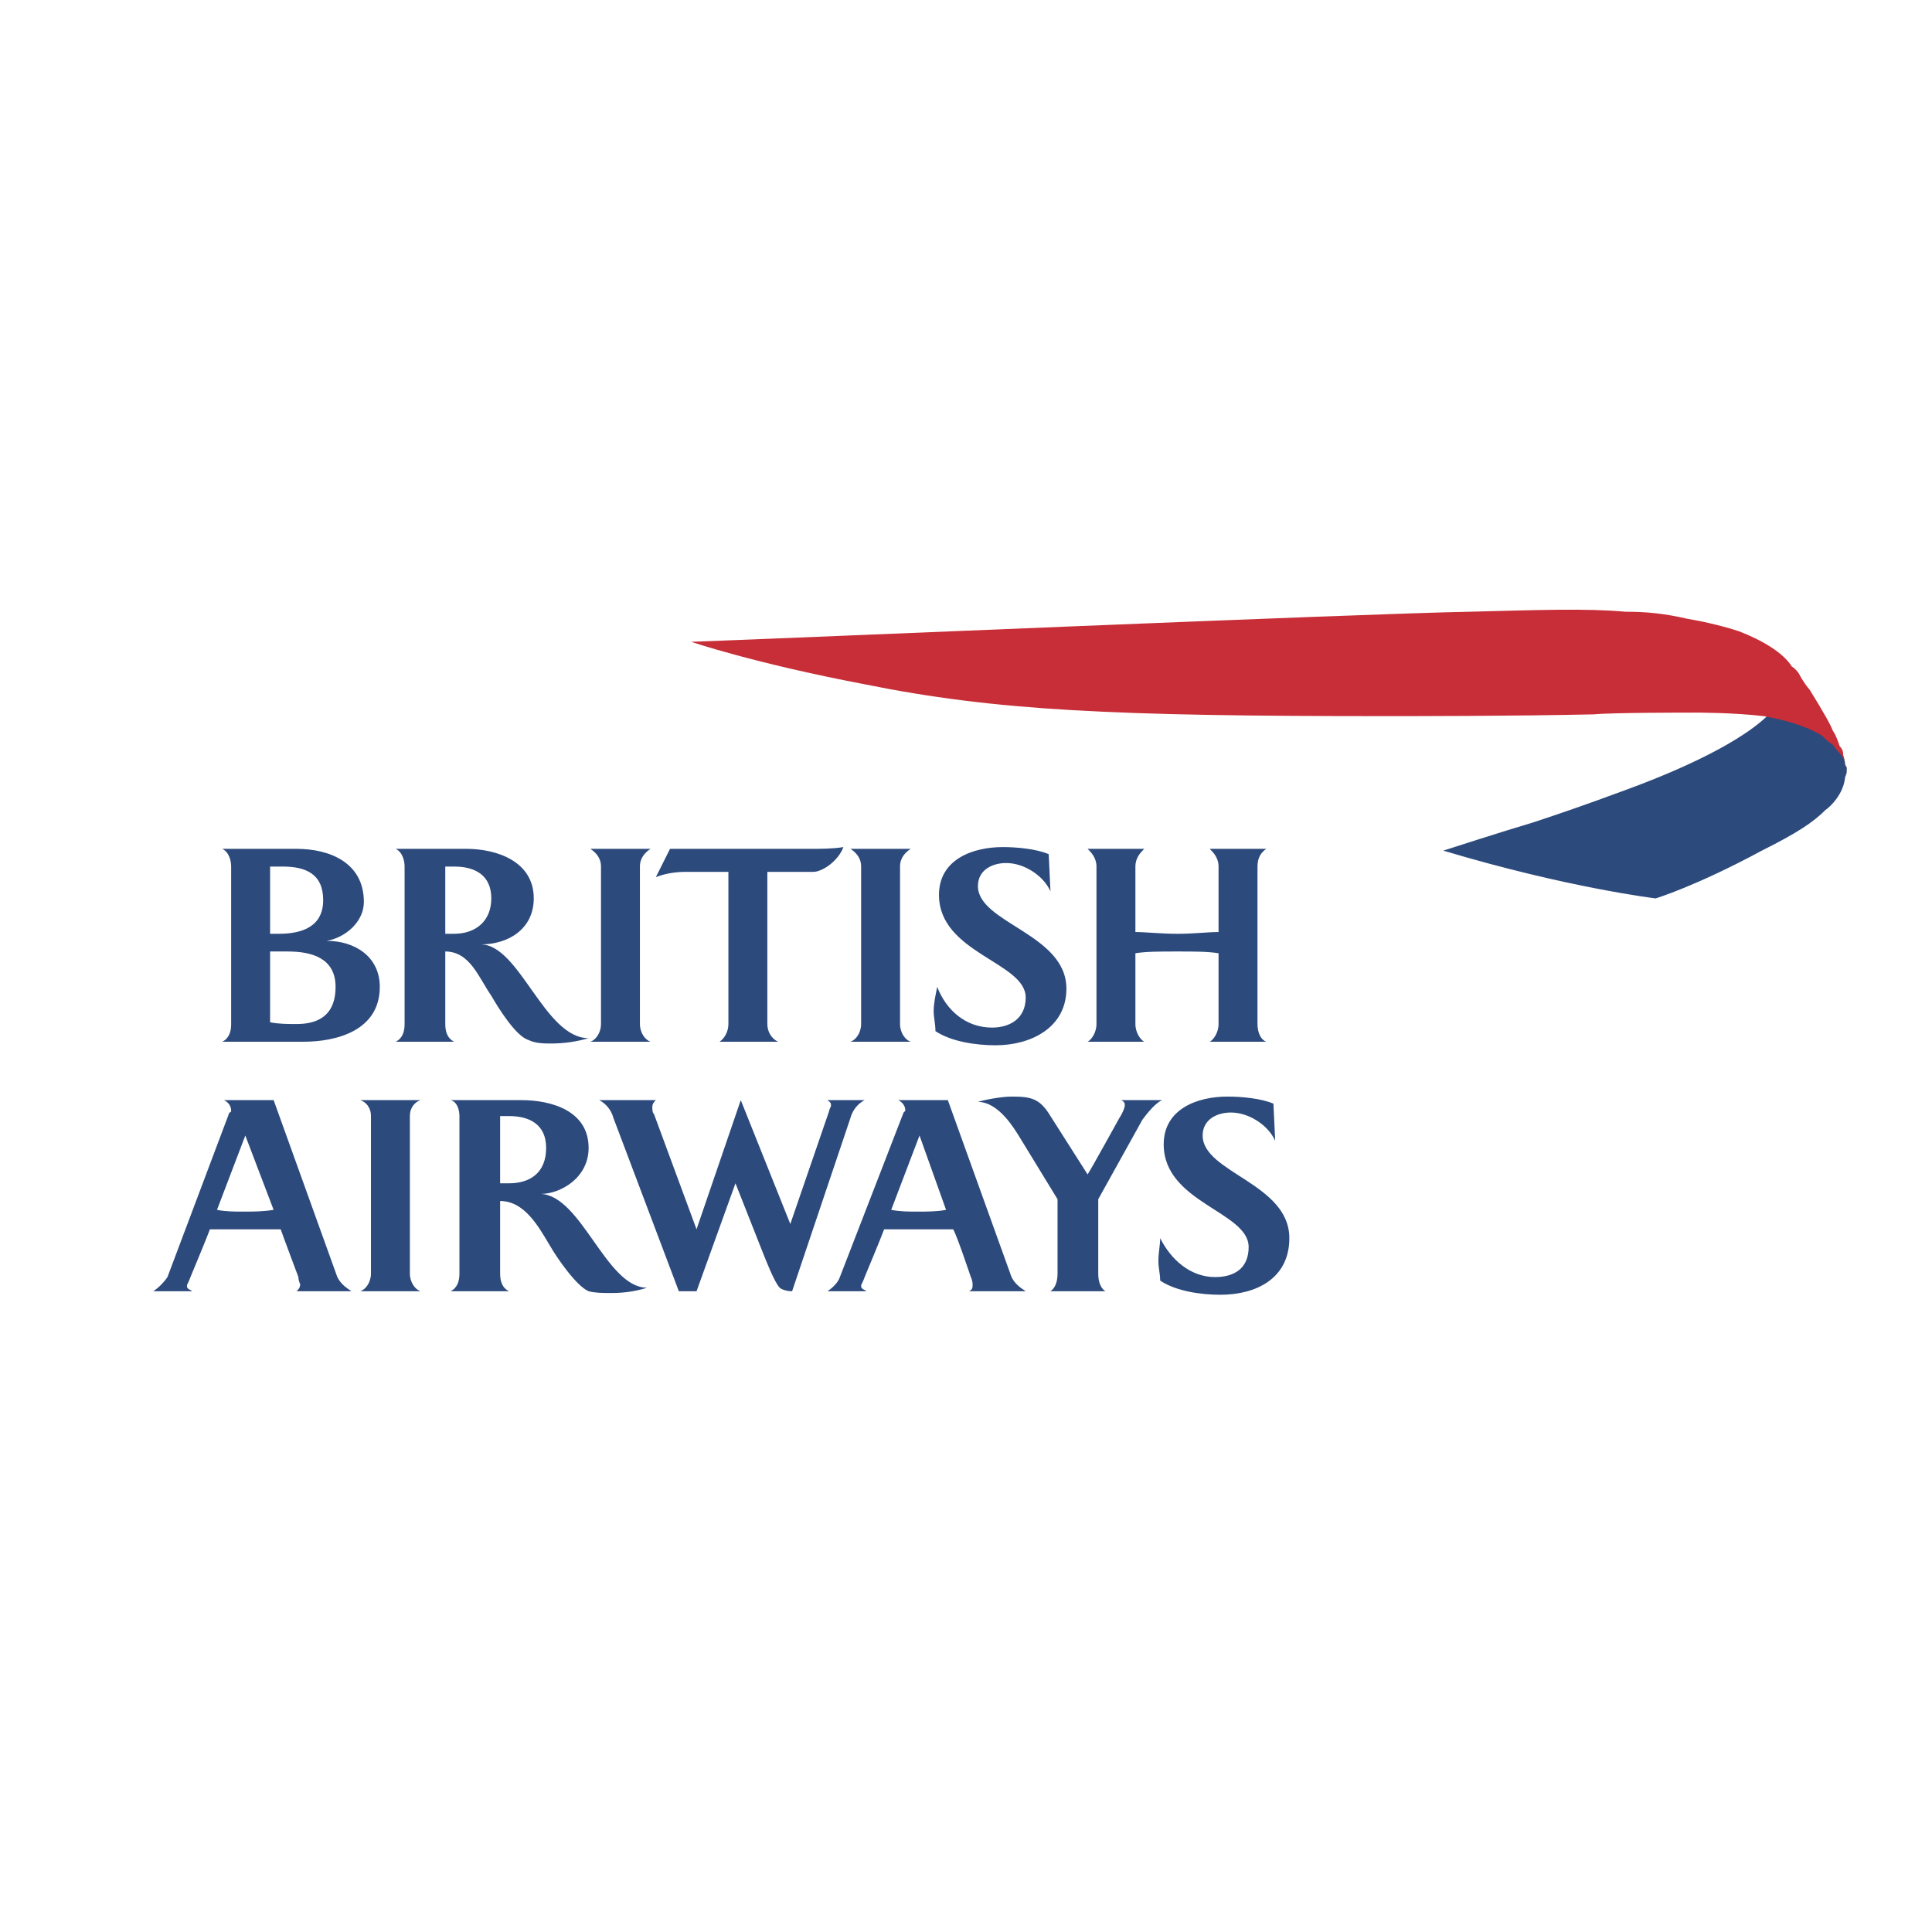
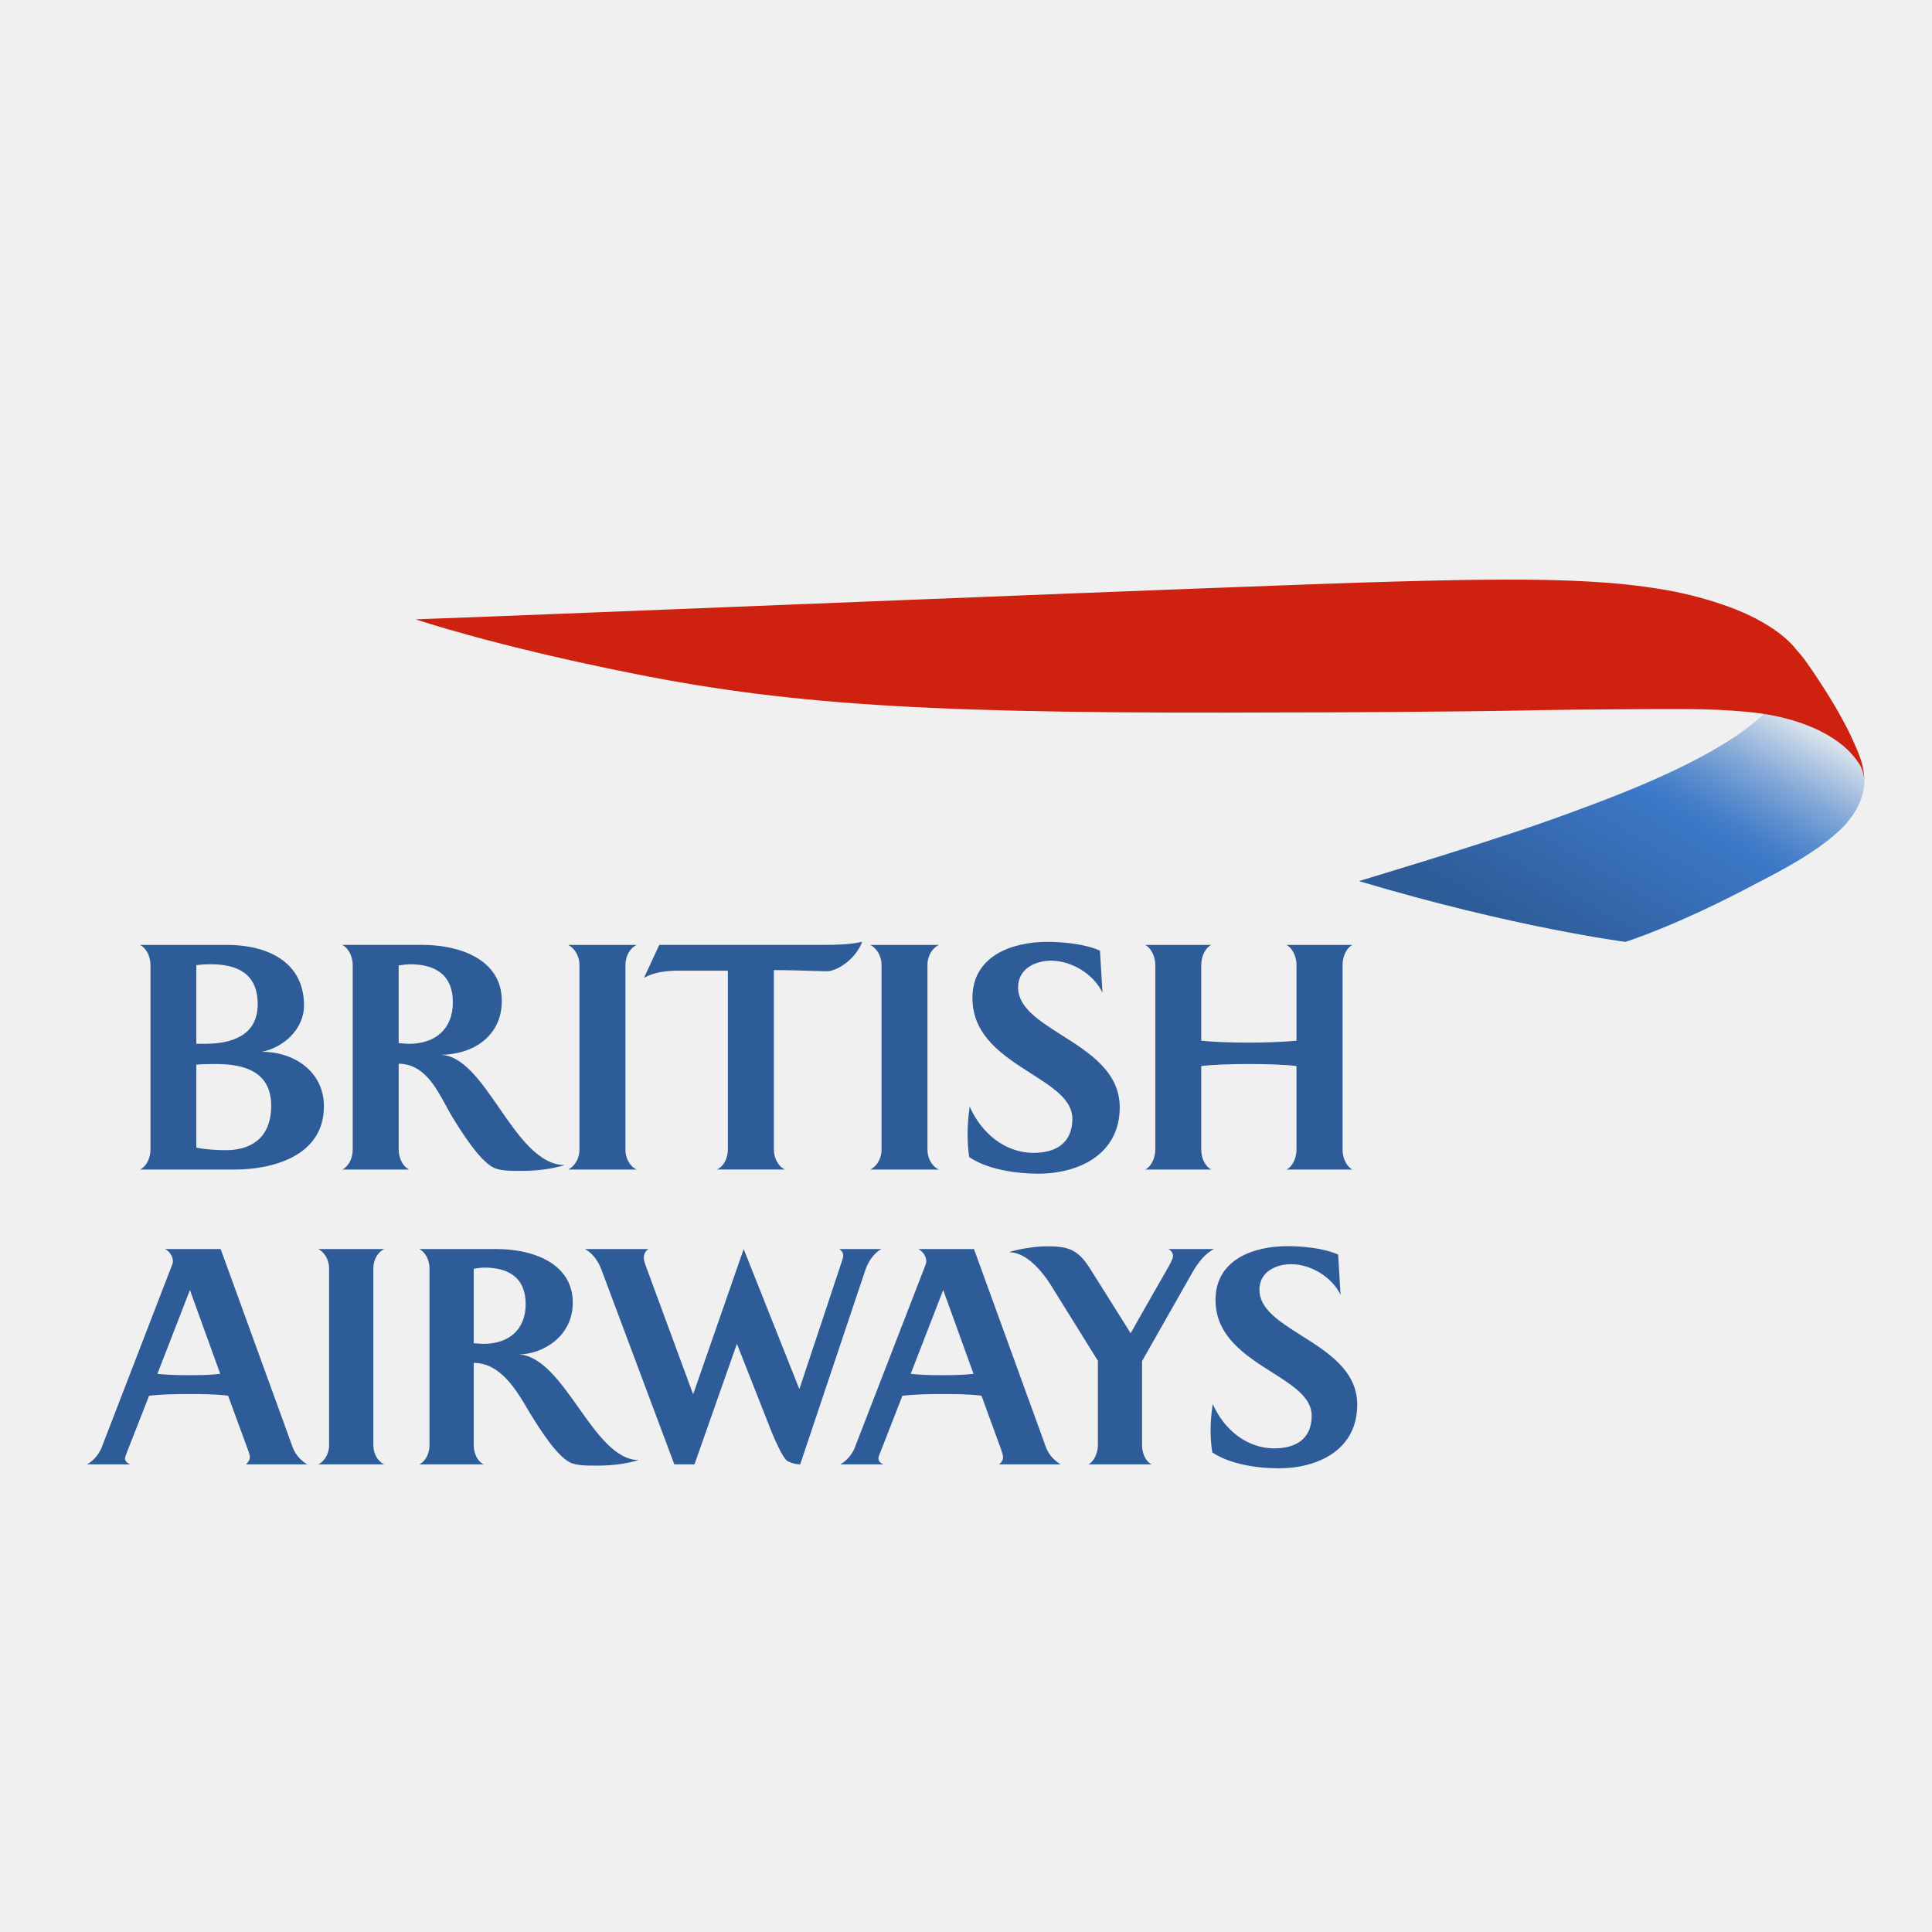
- <svg xmlns="http://www.w3.org/2000/svg" width="2500" height="2500" viewBox="0 0 192.756 192.756">
-   <g fill-rule="evenodd" clip-rule="evenodd">
-     <path fill="#fff" d="M0 0h192.756v192.756H0V0z" />
-     <path d="M22.179 103.934c.707-.354.883-1.059.883-1.766V86.456c0-.53-.177-1.413-.883-1.766h7.416c3.354 0 6.708 1.413 6.708 5.296 0 1.942-1.765 3.531-3.707 3.884 2.825 0 5.296 1.589 5.296 4.59 0 4.414-4.414 5.473-7.592 5.473h-8.121v.001zm6.003-17.478h-1.235v6.708h.882c2.295 0 4.414-.706 4.414-3.355 0-2.647-1.766-3.353-4.061-3.353zm.53 8.474h-1.765v7.062c.882.176 1.765.176 2.648.176 1.942 0 3.884-.705 3.884-3.707 0-2.825-2.295-3.531-4.767-3.531zm16.596-8.474h-.883v6.708h.883c2.119 0 3.708-1.236 3.708-3.531s-1.59-3.177-3.708-3.177zm9.71 17.655c-.707 0-1.589 0-2.294-.354-1.236-.354-3.002-3.178-3.708-4.414-1.236-1.766-2.118-4.414-4.59-4.414v7.238c0 .707.176 1.412.883 1.766h-5.826c.706-.354.883-1.059.883-1.766V86.456c0-.53-.177-1.413-.883-1.766h7.062c3 0 6.708 1.236 6.708 4.943 0 3.002-2.472 4.59-5.297 4.59 3.885 0 6.355 9.356 10.77 9.356a13.38 13.38 0 0 1-3.708.532zm3.884-.177c.529-.176 1.059-.883 1.059-1.766V86.456c0-.883-.53-1.413-1.059-1.766h6.002c-.529.354-1.059.883-1.059 1.766v15.712c0 .883.53 1.59 1.059 1.766h-6.002zm12.888 0c.53-.354.883-1.059.883-1.766V86.985h-4.237c-1.059 0-2.119.176-3.001.53l1.412-2.825h13.948c1.059 0 2.295 0 3.354-.177-.53 1.413-2.118 2.472-3.001 2.472h-4.59v15.183c0 .707.353 1.412 1.06 1.766H71.79zm13.064 0c.53-.176 1.06-.883 1.06-1.766V86.456c0-.883-.53-1.413-1.06-1.766h6.003c-.53.354-1.06.883-1.06 1.766v15.712c0 .883.53 1.59 1.06 1.766h-6.003zm17.48-4.414c0-3.53-8.652-4.413-8.652-10.239 0-3.531 3.355-4.767 6.357-4.767 1.412 0 3.354.177 4.59.707l.176 3.708c-.705-1.589-2.648-2.825-4.414-2.825-1.412 0-2.824.706-2.824 2.295 0 3.707 8.828 4.767 8.828 10.239 0 3.885-3.531 5.65-7.062 5.65-1.941 0-4.414-.354-6.003-1.412 0-.707-.177-1.412-.177-1.943 0-.881.177-1.588.353-2.471.883 2.295 2.825 4.061 5.473 4.061 1.765-.002 3.355-.884 3.355-3.003zm18.359 4.414c.354-.176.883-.883.883-1.766v-7.062c-1.059-.176-2.471-.176-4.061-.176-1.764 0-3.178 0-4.236.176v7.062c0 .883.529 1.59.883 1.766h-5.65c.354-.176.883-.883.883-1.766V86.456c0-.883-.529-1.413-.883-1.766h5.65c-.354.354-.883.883-.883 1.766v6.532c1.059 0 2.473.177 4.236.177 1.59 0 3.002-.177 4.061-.177v-6.532c0-.883-.529-1.413-.883-1.766h5.65c-.529.354-.883.883-.883 1.766v15.712c0 .883.354 1.59.883 1.766h-5.65zM29.595 128.828c.176-.178.353-.354.353-.707 0 0-.177-.354-.177-.707 0 0-1.589-4.236-1.765-4.766h-7.062c-.177.529-1.942 4.766-1.942 4.766-.177.531-.353.707-.353.885 0 .352.353.352.53.529h-3.884a5.38 5.38 0 0 0 1.412-1.414l6.179-16.418c.177 0 .177-.176.177-.176 0-.531-.353-.883-.707-1.061H27.3l6.355 17.654c.354.707.883 1.061 1.413 1.414h-5.473v.001zm-5.12-15.537l-2.825 7.416c.883.176 1.766.176 2.648.176.882 0 1.942 0 3.001-.176l-2.824-7.416zm11.475 15.537c.53-.178 1.06-.883 1.06-1.766V111.35c0-.883-.53-1.412-1.06-1.59h6.003c-.53.178-1.06.707-1.06 1.59v15.713c0 .883.53 1.588 1.06 1.766H35.95v-.001zm14.831-17.478h-.883v6.709h.883c2.119 0 3.707-1.061 3.707-3.531 0-2.296-1.589-3.178-3.707-3.178zm10.239 17.654c-.882 0-1.589 0-2.295-.176-1.235-.529-3.178-3.355-3.884-4.592-1.06-1.764-2.472-4.412-4.943-4.412v7.238c0 .705.176 1.412.883 1.766h-5.826c.706-.354.883-1.061.883-1.766V111.35c0-.529-.177-1.412-.883-1.59h7.062c3.001 0 6.709 1.061 6.709 4.768 0 3-2.825 4.59-4.767 4.59 4.061.178 6.532 9.357 10.593 9.357-1.06.353-2.296.529-3.532.529zm23.834-17.479l-5.826 17.303c-.53 0-1.06-.178-1.236-.354-.529-.529-1.412-2.824-1.765-3.707l-2.649-6.709-3.884 10.77h-1.765l-6.533-17.303a2.813 2.813 0 0 0-1.412-1.766h5.649c-.177.178-.353.354-.353.707 0 .176 0 .529.176.705l4.237 11.477 4.414-12.889 4.943 12.359 3.884-11.299c0-.178.177-.354.177-.531 0-.352-.177-.352-.354-.529h3.708a2.817 2.817 0 0 0-1.411 1.766zm6.886 1.766l-2.824 7.416c.882.176 1.765.176 2.648.176s1.942 0 2.825-.176l-2.649-7.416zm4.943 15.537c.354-.178.354-.354.354-.707 0 0 0-.354-.177-.707 0 0-1.413-4.236-1.766-4.766h-6.885c-.176.529-1.942 4.766-1.942 4.766-.177.531-.353.707-.353.885 0 .352.353.352.529.529h-3.884c.53-.354 1.06-.883 1.236-1.414l6.356-16.418.177-.176c0-.531-.353-.883-.706-1.061h4.943l6.355 17.654c.354.707.883 1.061 1.414 1.414h-5.651v.001zm17.303-17.127l-4.414 7.945v7.416c0 .705.176 1.412.707 1.766h-5.475c.529-.354.707-1.061.707-1.766v-7.416l-3.885-6.355c-.354-.529-1.941-3.354-4.061-3.354.529-.178 2.295-.531 3.354-.531 1.943 0 2.826.178 3.885 1.943l3.707 5.826c.354-.531 3.178-5.65 3.178-5.65.354-.529.531-1.059.531-1.236 0-.176 0-.352-.354-.529h4.061c-.706.353-1.411 1.236-1.941 1.941zm10.592 12.713c0-3.531-8.475-4.414-8.475-10.24 0-3.531 3.355-4.768 6.355-4.768 1.412 0 3.355.178 4.592.707l.176 3.707c-.707-1.588-2.648-2.824-4.414-2.824-1.412 0-2.824.705-2.824 2.295 0 3.707 8.65 4.768 8.65 10.24 0 4.061-3.354 5.648-6.885 5.648-1.941 0-4.414-.352-6.002-1.412 0-.705-.178-1.234-.178-1.941 0-.883.178-1.59.178-2.295 1.059 2.119 3 3.883 5.473 3.883 1.942 0 3.354-.881 3.354-3zM176.307 71.449c-3.354 3.178-10.416 6.003-13.77 7.239-4.768 1.766-6.887 2.472-9.535 3.354-3 .883-9.004 2.825-9.004 2.825 12.359 3.707 21.188 4.767 21.188 4.767s4.061-1.235 10.592-4.767c3.531-1.766 5.121-2.825 6.355-4.061.529-.353 1.766-1.589 1.943-3.178 0-.176.176-.353.176-.707v-.353c-.176-.176-.176-.353-.176-.353s0-.353-.178-.706c0-.177-.352-1.059-1.059-1.589-.529-.354-1.236-1.236-3.885-2.119-.883-.354-2.471-.707-2.471-.707l-.176.355z" fill="#2c4a7c" />
-     <path d="M184.252 76.746s0-.353-.176-.53c0-.353-.178-.53-.354-.883a6.8 6.8 0 0 1-.883-1.059c-.354-.177-.707-.53-1.059-.883-1.766-1.06-3.885-1.589-5.828-1.942-3-.353-6.531-.353-6.885-.353-1.059 0-8.297 0-10.062.176-8.121.177-18.186.177-20.834.177-27.012 0-38.84-.53-51.905-3.178-11.123-2.119-17.302-4.237-17.302-4.237 9.887-.353 67.265-2.825 77.681-3.001 6.887-.176 11.652-.353 15.537 0 2.119 0 3.885.177 6.18.707 2.117.353 4.061.883 5.119 1.236 2.295.883 4.414 2.119 5.297 3.531 0 0 .354.177.705.706.354.707.883 1.413 1.061 1.589 1.412 2.295 2.117 3.531 2.295 4.061.354.53.529 1.06.707 1.589.352.353.352.706.352.882.178.53.178 1.06.354 1.236v.176z" fill="#c82e37" />
-   </g>
+ <svg xmlns="http://www.w3.org/2000/svg" width="200" height="200" fill="none">
+   <path d="M182.671 73.81c-4.234 4.209-13.408 7.821-17.921 9.513-6.167 2.316-8.903 3.136-12.353 4.259-3.905 1.267-11.717 3.63-11.717 3.63 16.183 4.833 27.587 6.29 27.587 6.29s5.313-1.643 13.73-6.144c4.558-2.316 6.801-3.876 8.405-5.367.591-.534 2.119-2.125 2.499-4.16.024-.148.098-.537.098-.92 0 0 0-.27-.025-.504-.009-.27-.056-.45-.056-.45s-.091-.483-.21-.822c-.124-.338-.645-1.383-1.489-2.062-.564-.458-1.538-1.6-5.068-2.84-1.2-.417-3.143-.801-3.143-.801l-.337.378z" fill="url(#a)" />
+   <path d="M192.997 80.805s-.025-.45-.135-.832a3.217 3.217 0 0 0-.466-1.007 8.667 8.667 0 0 0-1.198-1.41c-.415-.392-.87-.738-1.419-1.105-2.207-1.447-5.057-2.262-7.579-2.606-3.908-.52-8.391-.428-8.815-.443-1.442-.02-10.756.056-13.151.1-10.634.218-23.652.248-27.062.248-35.205.16-50.528-.598-67.583-4.017-14.508-2.882-22.558-5.62-22.558-5.62 12.797-.443 87.466-3.54 101.087-3.902 8.918-.251 15.25-.305 20.317-.012 2.598.145 5.016.366 8.052.882a38.696 38.696 0 0 1 6.636 1.791c3.033 1.123 5.59 2.747 6.854 4.41 0 0 .374.384.881 1.064.568.79 1.229 1.763 1.452 2.126 1.846 2.798 2.723 4.555 3.028 5.168.329.644.62 1.311.903 1.966.278.65.391 1.043.48 1.317.195.688.242 1.315.251 1.456l.025.425z" fill="#CE210F" />
+   <path fill-rule="evenodd" clip-rule="evenodd" d="M15.576 118.999c0 .778-.333 1.688-1.076 2.071v.001h9.79c3.817 0 9.241-1.331 9.241-6.546 0-3.649-3.169-5.669-6.449-5.64 2.277-.432 4.389-2.359 4.389-4.802 0-4.605-3.926-6.266-7.95-6.266H14.5c.743.406 1.076 1.289 1.076 2.096V119zm4.749-19.086c.77-.093 1.06-.093 1.478-.093 2.736 0 4.873.935 4.873 4.14 0 3.231-2.673 4.092-5.438 4.092h-.913v-8.139zm2.053 10.234c2.912 0 5.695.792 5.695 4.312 0 3.566-2.354 4.607-4.669 4.607-.997 0-2.079-.065-3.08-.263v-8.595c.803-.061 1.395-.061 2.054-.061zm19.108-10.233c.324-.048.63-.094.968-.094 2.538 0 4.426 1.035 4.426 3.943 0 2.846-1.92 4.291-4.516 4.291-.272 0-.528-.021-.793-.043-.098-.008-.198-.017-.3-.024v-8.041l.215-.032zm12.324 21.294.272-.001c1.482 0 2.963-.174 4.384-.598-2.715-.017-4.78-3.005-6.793-5.92-1.916-2.774-3.786-5.481-6.127-5.495 3.374 0 6.4-1.89 6.4-5.578 0-4.394-4.54-5.8-8.168-5.8h-8.339c.727.407 1.075 1.29 1.075 2.097V119c0 .813-.347 1.688-1.075 2.071h6.926c-.743-.351-1.093-1.293-1.093-2.071v-8.886c2.54.029 3.766 2.275 4.893 4.343.206.377.409.748.615 1.099l.056.091c.897 1.457 3.006 4.885 4.543 5.342.758.226 1.622.223 2.43.22zm6.175-2.209c0 1.044-.599 1.806-1.17 2.071h7.096c-.609-.265-1.164-1.027-1.164-2.071V99.913c0-1.06.555-1.809 1.164-2.096h-7.097c.572.287 1.172 1.037 1.172 2.096V119zm14.233 2.07-.003.001v-.001h.003zm1.129-2.07c0 .812-.37 1.718-1.13 2.07h7.039c-.746-.351-1.146-1.258-1.146-2.071v-18.573c1.362 0 2.88.046 4.126.084.504.015.964.029 1.35.038 1.105 0 3.021-1.297 3.665-3.047-1.33.286-2.73.315-4.1.315H68.248l-1.584 3.418c1.01-.604 2.412-.75 3.587-.75h5.097v18.516zm15.91 0c0 1.044-.595 1.806-1.162 2.071h7.098c-.604-.265-1.182-1.027-1.182-2.071V99.913c0-1.06.578-1.809 1.182-2.096h-7.098c.567.287 1.162 1.037 1.162 2.096V119zm15.48-7.871c2.254 1.437 4.274 2.725 4.274 4.681 0 2.525-1.712 3.535-4.009 3.534-3.025 0-5.446-2.104-6.616-4.792a19.363 19.363 0 0 0-.222 2.837c0 .796.052 1.61.165 2.388 1.876 1.293 4.901 1.724 7.124 1.724 4.251 0 8.462-2.013 8.462-6.873 0-3.663-3.148-5.658-6-7.465-2.362-1.497-4.521-2.865-4.521-4.946 0-1.929 1.753-2.764 3.427-2.764 2.117 0 4.397 1.39 5.307 3.31l-.258-4.347c-1.481-.687-3.826-.914-5.446-.914-3.631 0-7.759 1.433-7.759 5.81 0 3.946 3.223 6.001 6.072 7.817zm27.476 7.871c0 1.044-.536 1.843-1.037 2.071H140c-.511-.265-1.017-1.027-1.017-2.071V99.913c0-1.06.506-1.839 1.017-2.096h-6.824c.503.256 1.037 1.037 1.037 2.096v7.818c-1.234.115-2.959.2-4.893.2-1.995 0-3.702-.065-4.968-.2v-7.818c0-1.06.522-1.839 1.03-2.096h-6.833c.506.256 1.046 1.037 1.046 2.096V119c0 1.044-.54 1.843-1.046 2.071h6.833c-.508-.265-1.03-1.027-1.03-2.071v-8.652c1.266-.14 3.004-.201 4.968-.201 1.934 0 3.659.061 4.893.201v8.652zM25.459 151.587l-.002.001v-.001h.002zm.046-.048-.046.048h6.352c-.547-.307-1.197-.909-1.502-1.734l-7.466-20.552h-5.759c.467.247.814.744.814 1.269a.682.682 0 0 1-.046.274l-7.34 19.028c-.282.688-.853 1.38-1.512 1.716h4.467c-.24-.117-.524-.278-.524-.609 0-.145.09-.372.348-1.031l.005-.014s1.954-4.954 2.14-5.452c1.313-.139 2.66-.17 3.985-.17 1.397 0 2.824 0 4.192.17.214.58 2.036 5.56 2.036 5.56.162.415.212.638.212.77 0 .365-.164.532-.356.727zm-9.21-9.319 3.365-8.676 3.138 8.676c-1.131.137-2.281.137-3.445.137-1.015 0-2.056-.026-3.059-.137zm17.773 7.383c0 1.001-.57 1.731-1.12 1.985h6.824c-.581-.254-1.121-.984-1.121-1.985v-18.292c0-1.015.54-1.733 1.121-2.009h-6.825c.551.276 1.12.994 1.12 2.009v18.292zm15.169-18.29c.31-.046.605-.091.91-.091 2.445 0 4.268.992 4.27 3.779 0 2.728-1.844 4.112-4.347 4.112-.253 0-.494-.02-.744-.041a21.036 21.036 0 0 0-.284-.023v-7.706l.195-.03zm12.394 20.407.263-.001c1.434 0 2.86-.166 4.237-.573-2.396 0-4.317-2.711-6.248-5.435-1.898-2.678-3.804-5.368-6.178-5.505 2.408 0 5.59-1.811 5.59-5.346 0-4.212-4.361-5.558-7.843-5.558h-8.04c.715.389 1.048 1.235 1.048 2.009v18.292c0 .78-.333 1.617-1.049 1.985h6.66c-.708-.336-1.03-1.239-1.03-1.985v-8.516c2.768 0 4.42 2.815 5.685 4.97l.144.245.07.114c.873 1.41 2.881 4.658 4.354 5.093.746.217 1.563.214 2.337.211zm21.204-.132 6.744-20.11c.276-.83.857-1.753 1.66-2.176h-4.344c.274.216.392.389.392.662 0 .174-.038.292-.105.501l-.067.212-4.365 13.127-5.764-14.502-5.233 15.043-4.915-13.337-.02-.062c-.077-.229-.17-.507-.17-.714 0-.469.19-.714.467-.93h-6.56c.824.445 1.378 1.268 1.702 2.126l7.547 20.16h2.09l4.389-12.476 3.048 7.732c.378.994 1.426 3.688 2.093 4.333.31.218.855.411 1.41.411zm11.441-9.368 3.364-8.676 3.141 8.676c-1.125.137-2.288.137-3.44.137-1.012 0-2.05-.026-3.065-.137zm9.156 9.367-.001.001v-.001h.001zm.004-.004-.004.004h6.367c-.542-.307-1.201-.909-1.51-1.734l-7.463-20.552h-5.764c.479.247.827.744.827 1.269 0 .107-.02.195-.042.274l-7.366 19.028c-.276.688-.846 1.38-1.506 1.716h4.468c-.238-.117-.51-.278-.51-.609 0-.146.078-.375.357-1.045 0 0 1.94-4.954 2.13-5.452 1.32-.139 2.668-.17 3.981-.17 1.397 0 2.821 0 4.202.17.22.58 2.03 5.56 2.03 5.56.134.415.201.638.201.77 0 .392-.171.555-.398.771zm14.79-10.684 5.257-9.257c.503-.876 1.272-1.895 2.196-2.34h-4.711c.324.216.461.425.461.745 0 .249-.276.752-.68 1.464 0 0-3.347 5.845-3.702 6.505l-4.228-6.729c-1.316-2.07-2.381-2.268-4.532-2.268-1.289 0-3.209.367-3.841.609 2.323 0 4.228 3.202 4.638 3.89l4.569 7.352v8.733c0 .685-.308 1.617-.976 1.985h6.54c-.702-.336-.991-1.277-.991-1.985v-8.704zm13.447 1.161c2.17 1.377 4.113 2.611 4.113 4.486 0 2.42-1.649 3.388-3.87 3.387-2.91 0-5.248-2.016-6.372-4.593a17.927 17.927 0 0 0-.224 2.719c0 .763.056 1.543.174 2.288 1.807 1.24 4.724 1.653 6.862 1.653 4.12 0 8.144-1.929 8.144-6.587 0-3.511-3.029-5.422-5.773-7.155-2.273-1.434-4.351-2.746-4.351-4.74 0-1.849 1.677-2.649 3.29-2.649 2.038 0 4.222 1.333 5.108 3.173l-.249-4.166c-1.432-.659-3.674-.876-5.239-.876-3.494 0-7.456 1.373-7.456 5.568 0 3.782 3.102 5.751 5.843 7.492z" fill="#2E5C99" />
+   <defs>
+     <linearGradient id="a" x1="177.277" y1="68.699" x2="158.377" y2="101.433" gradientUnits="userSpaceOnUse">
+       <stop stop-color="#E6EBEF" />
+       <stop offset=".076" stop-color="#BBCEE5" />
+       <stop offset=".185" stop-color="#85A9D8" />
+       <stop offset=".28" stop-color="#5D8FCF" />
+       <stop offset=".354" stop-color="#457EC9" />
+       <stop offset=".4" stop-color="#3C78C7" />
+       <stop offset=".9" stop-color="#2E5C99" />
+     </linearGradient>
+   </defs>
</svg>
